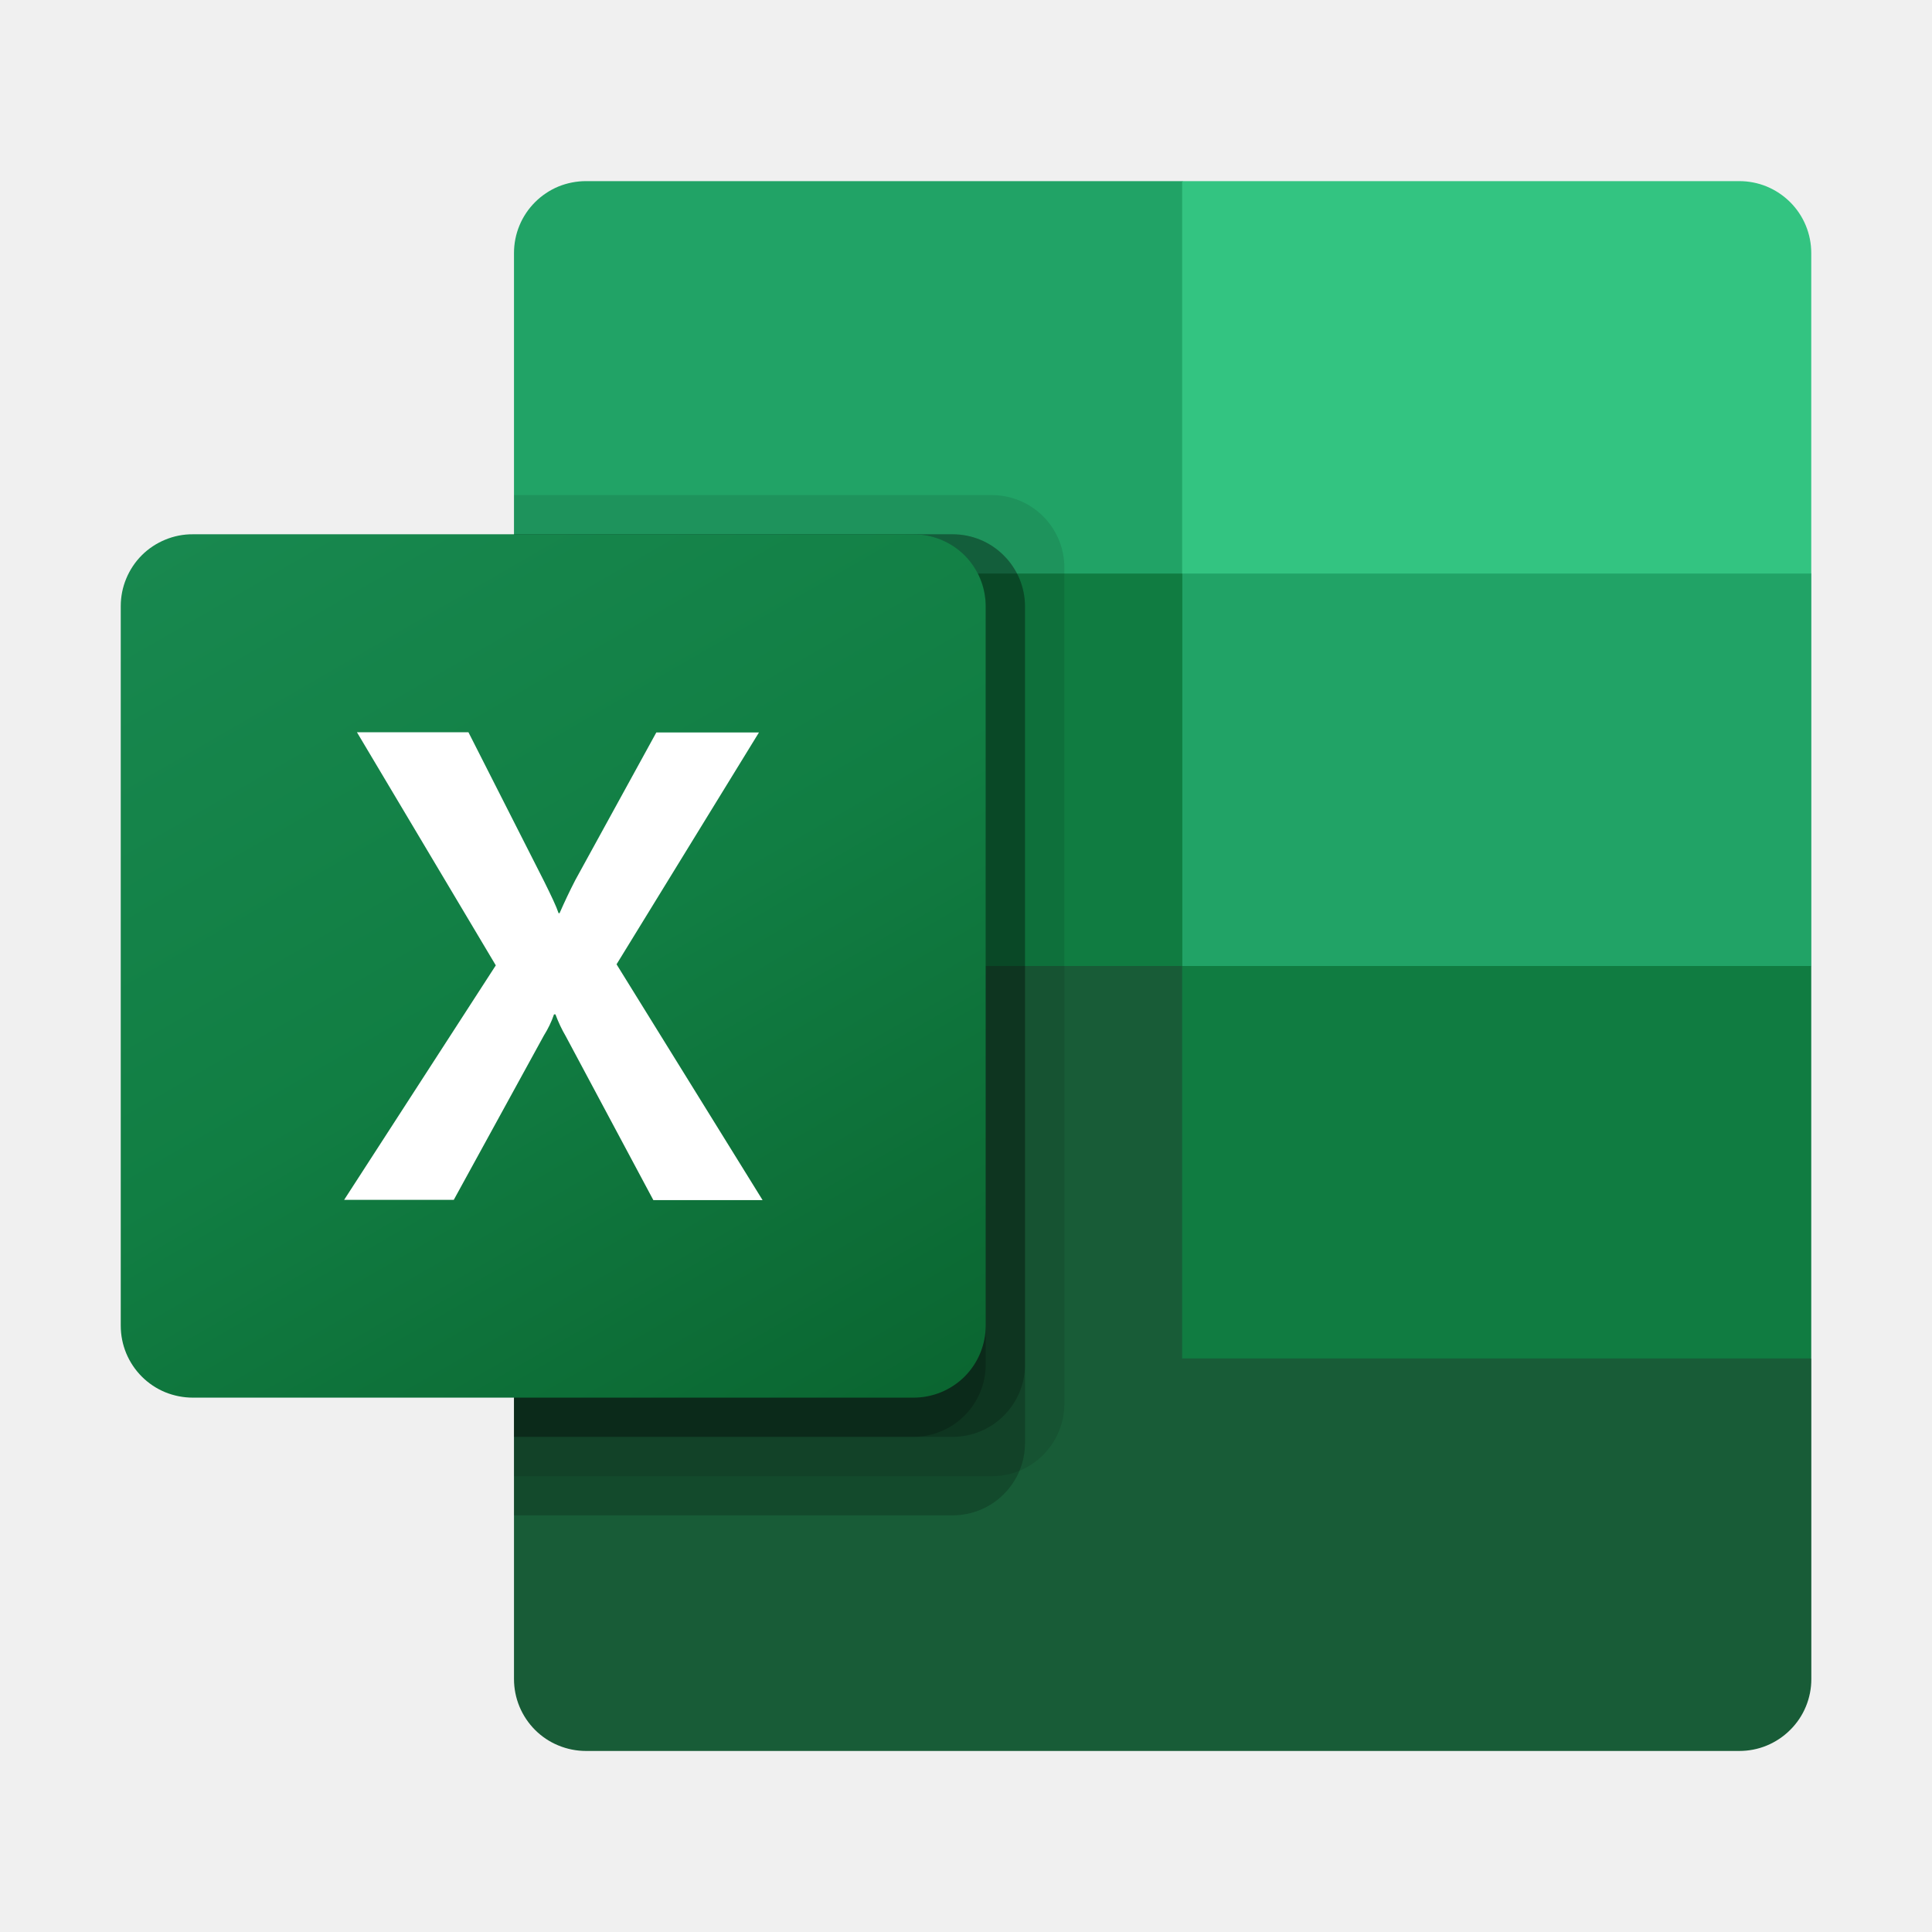
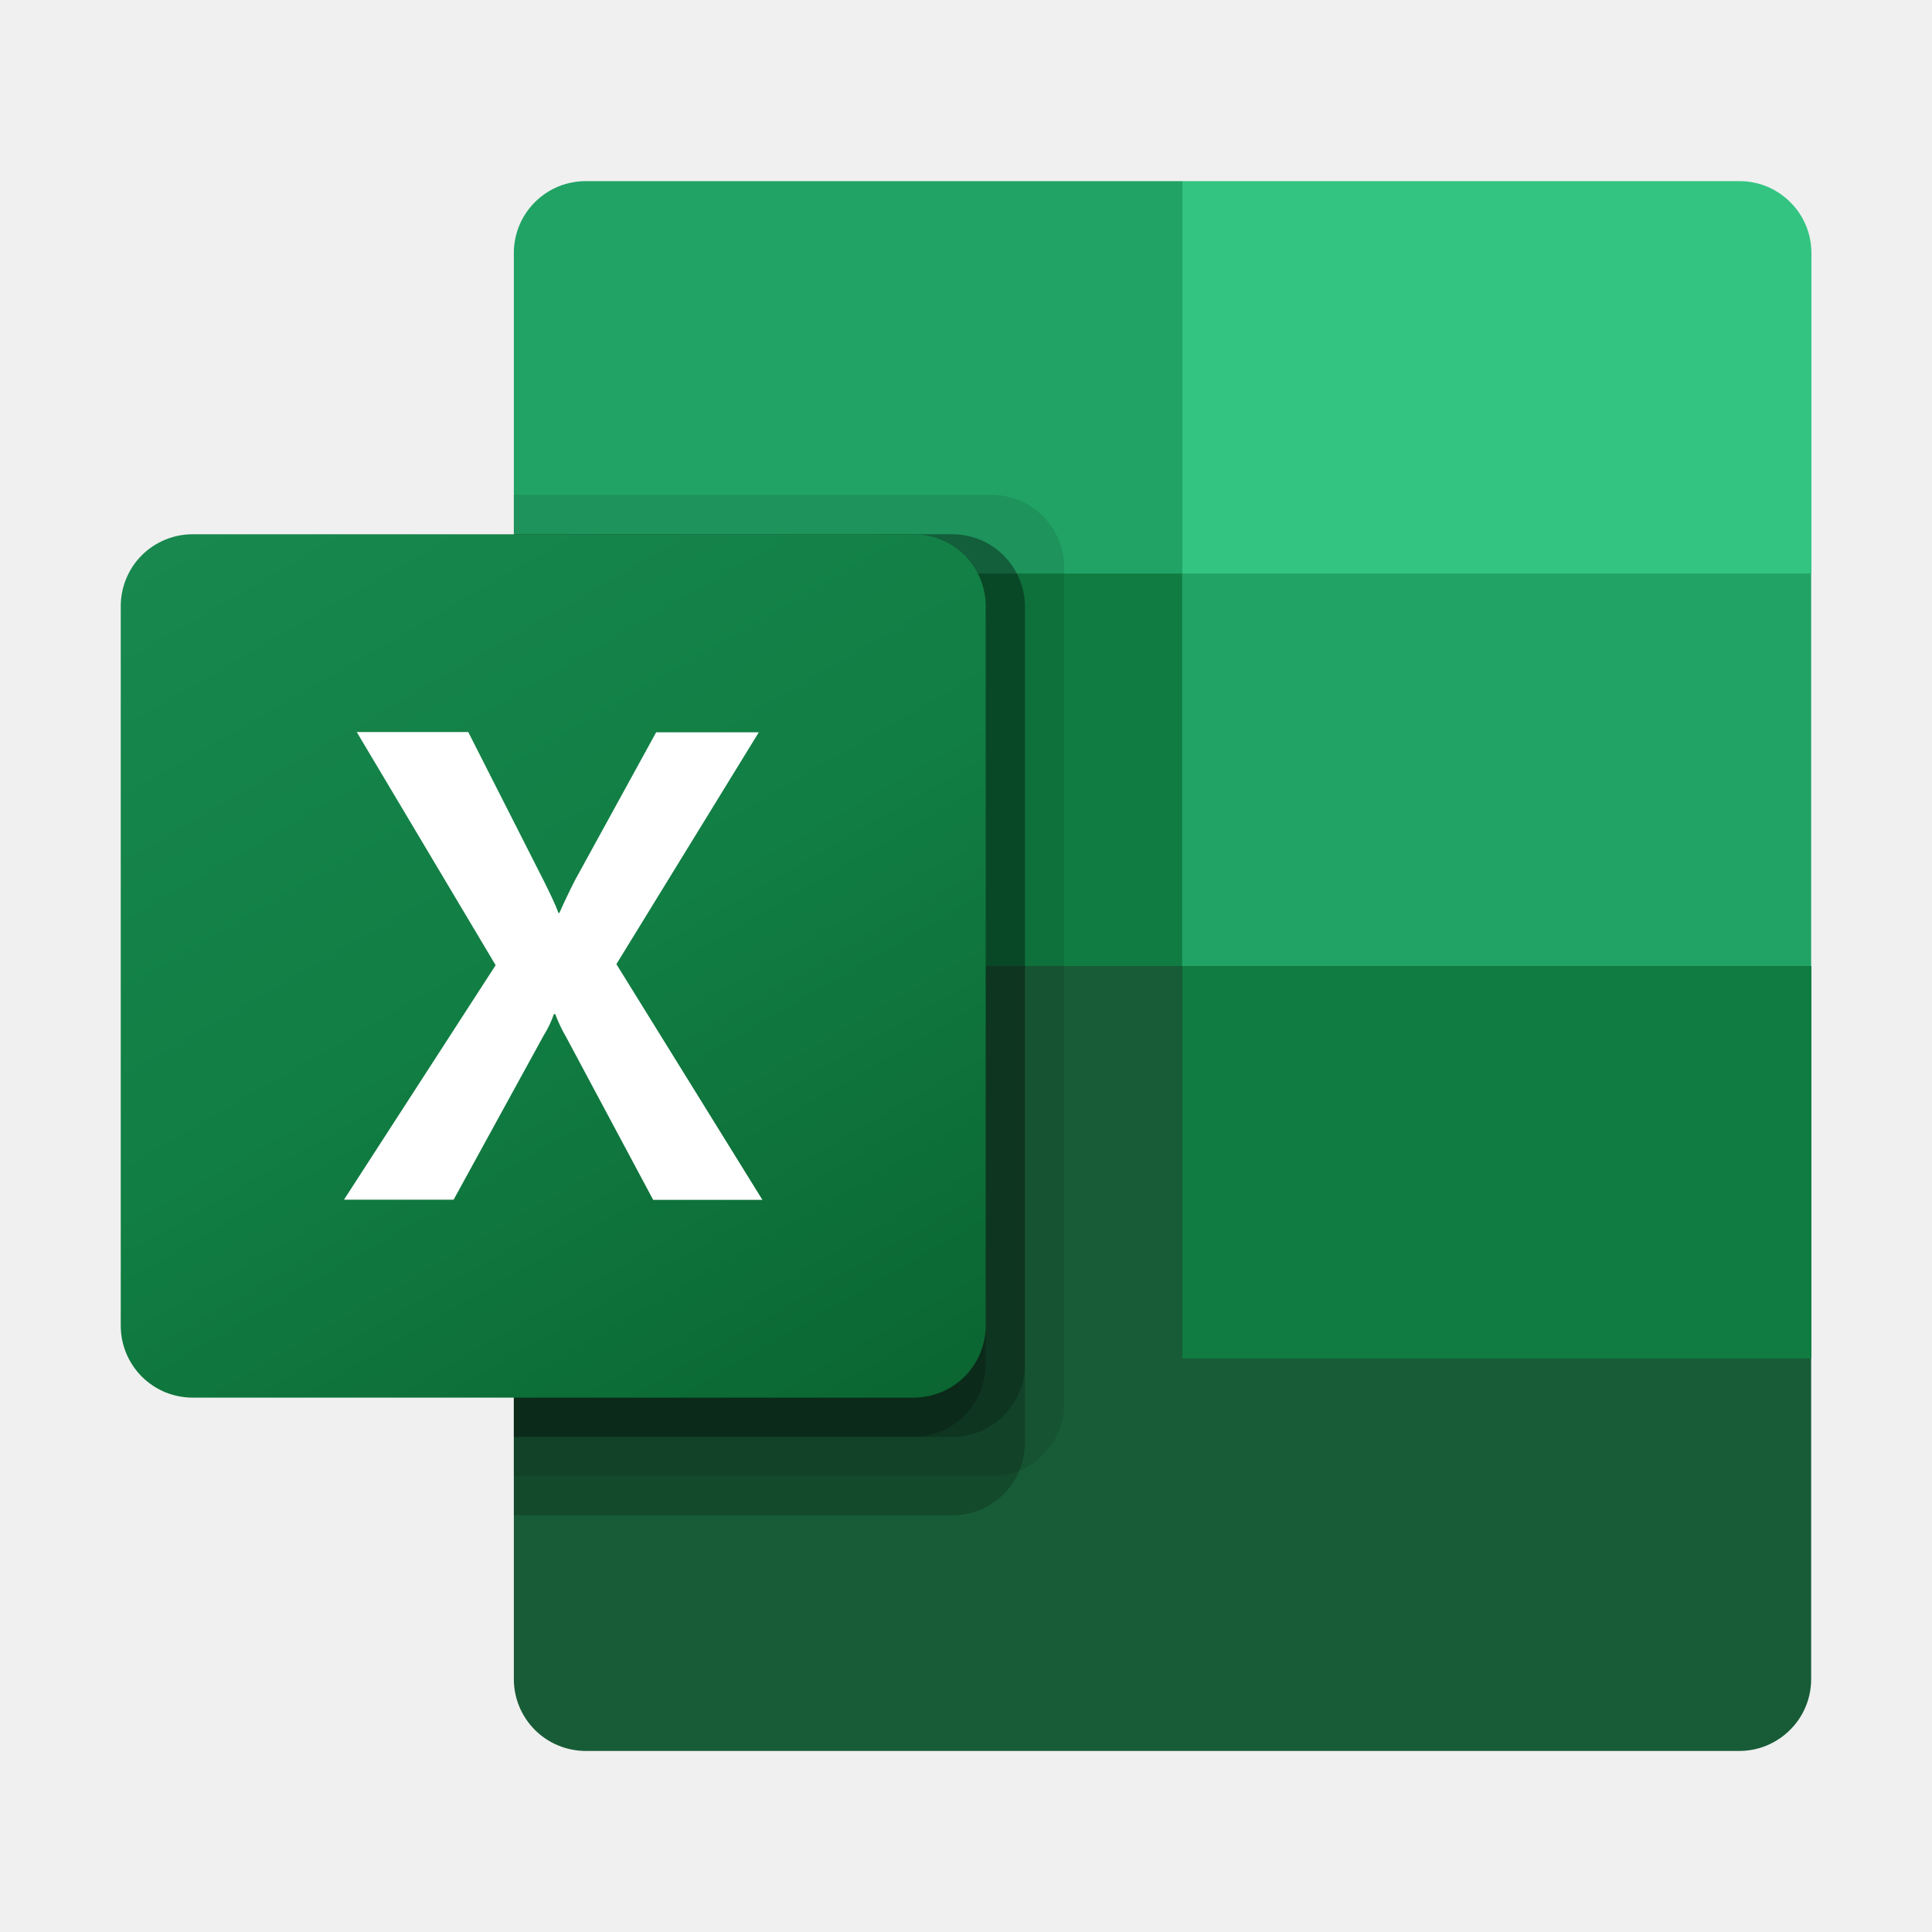
<svg xmlns="http://www.w3.org/2000/svg" width="24" height="24" viewBox="0 0 24 24" fill="none">
-   <path d="M14.687 11.513L6.385 10.051V20.858C6.385 20.975 6.408 21.091 6.453 21.2C6.498 21.308 6.564 21.407 6.647 21.49C6.73 21.573 6.829 21.639 6.937 21.683C7.046 21.728 7.162 21.751 7.28 21.751H21.605C21.722 21.751 21.839 21.729 21.947 21.684C22.056 21.639 22.155 21.573 22.238 21.49C22.322 21.407 22.388 21.309 22.433 21.2C22.478 21.092 22.501 20.975 22.501 20.858V16.876L14.687 11.513Z" fill="#185C37" />
-   <path d="M14.687 2.25H7.28C7.162 2.25 7.046 2.273 6.937 2.317C6.829 2.362 6.73 2.428 6.647 2.511C6.564 2.594 6.498 2.692 6.453 2.801C6.408 2.909 6.385 3.026 6.385 3.143V7.125L14.687 12L19.082 13.463L22.501 12V7.125L14.687 2.25Z" fill="#21A366" />
-   <path d="M6.385 7.125H14.687V12H6.385V7.125Z" fill="#107C41" />
-   <path opacity="0.1" d="M12.326 6.15H6.385V18.338H12.326C12.563 18.337 12.79 18.242 12.957 18.075C13.125 17.908 13.22 17.681 13.222 17.445V7.044C13.22 6.807 13.125 6.58 12.957 6.413C12.79 6.246 12.563 6.152 12.326 6.15Z" fill="black" />
-   <path opacity="0.2" d="M11.838 6.637H6.385V18.824H11.838C12.075 18.823 12.302 18.729 12.469 18.561C12.637 18.394 12.732 18.168 12.733 17.931V7.53C12.732 7.293 12.637 7.067 12.469 6.9C12.302 6.732 12.075 6.638 11.838 6.637Z" fill="black" />
-   <path opacity="0.2" d="M11.838 6.637H6.385V17.849H11.838C12.075 17.848 12.302 17.754 12.469 17.586C12.637 17.419 12.732 17.193 12.733 16.956V7.53C12.732 7.293 12.637 7.067 12.469 6.9C12.302 6.732 12.075 6.638 11.838 6.637Z" fill="black" />
-   <path opacity="0.2" d="M11.35 6.637H6.385V17.849H11.35C11.586 17.848 11.813 17.754 11.981 17.586C12.149 17.419 12.243 17.193 12.245 16.956V7.53C12.243 7.293 12.149 7.067 11.981 6.9C11.813 6.732 11.586 6.638 11.35 6.637Z" fill="black" />
-   <path d="M2.396 6.637H11.349C11.586 6.637 11.814 6.731 11.982 6.898C12.15 7.065 12.244 7.293 12.245 7.53V16.468C12.244 16.706 12.15 16.933 11.982 17.101C11.814 17.268 11.586 17.362 11.349 17.362H2.396C2.278 17.362 2.162 17.339 2.053 17.295C1.944 17.25 1.845 17.184 1.762 17.101C1.679 17.018 1.613 16.919 1.568 16.811C1.523 16.702 1.5 16.586 1.5 16.468V7.53C1.5 7.412 1.523 7.296 1.568 7.188C1.613 7.079 1.679 6.98 1.762 6.897C1.845 6.814 1.944 6.749 2.053 6.704C2.162 6.659 2.278 6.636 2.396 6.637Z" fill="url(#paint0_linear_882_5448)" />
-   <path d="M4.275 14.905L6.159 11.992L4.434 9.096H5.819L6.76 10.95C6.847 11.126 6.91 11.257 6.939 11.344H6.951C7.013 11.203 7.078 11.066 7.146 10.934L8.153 9.099H9.428L7.659 11.979L9.473 14.908H8.116L7.029 12.874C6.978 12.787 6.935 12.695 6.9 12.601H6.882C6.851 12.693 6.808 12.781 6.756 12.864L5.637 14.905H4.275Z" fill="white" />
-   <path d="M21.604 2.25H14.685V7.125H22.5V3.143C22.5 3.026 22.477 2.909 22.432 2.801C22.387 2.692 22.321 2.594 22.238 2.511C22.154 2.428 22.056 2.362 21.947 2.317C21.838 2.272 21.722 2.25 21.604 2.25Z" fill="#33C481" />
-   <path d="M14.685 12H22.5V16.875H14.685V12Z" fill="#107C41" />
+   <path d="M14.685 11.513L6.383 10.051V20.858C6.383 20.975 6.406 21.091 6.451 21.2C6.496 21.308 6.562 21.407 6.645 21.49C6.728 21.573 6.827 21.639 6.935 21.683C7.044 21.728 7.16 21.751 7.278 21.751H21.603C21.72 21.751 21.837 21.729 21.945 21.684C22.054 21.639 22.153 21.573 22.236 21.49C22.32 21.407 22.386 21.309 22.431 21.2C22.476 21.092 22.499 20.975 22.499 20.858V16.876L14.685 11.513Z" fill="#185C37" />
+   <path d="M14.685 2.25H7.278C7.16 2.25 7.044 2.273 6.935 2.317C6.827 2.362 6.728 2.428 6.645 2.511C6.562 2.594 6.496 2.692 6.451 2.801C6.406 2.909 6.383 3.026 6.383 3.143V7.125L14.685 12L19.08 13.463L22.499 12V7.125L14.685 2.25Z" fill="#21A366" />
+   <path d="M6.383 7.125H14.685V12H6.383V7.125Z" fill="#107C41" />
+   <path opacity="0.1" d="M12.324 6.148H6.383V18.336H12.324C12.561 18.335 12.788 18.24 12.955 18.073C13.123 17.906 13.218 17.679 13.22 17.443V7.042C13.218 6.805 13.123 6.578 12.955 6.411C12.788 6.244 12.561 6.15 12.324 6.148Z" fill="black" />
+   <path opacity="0.2" d="M11.836 6.637H6.383V18.824H11.836C12.073 18.823 12.3 18.729 12.467 18.561C12.635 18.394 12.73 18.168 12.732 17.931V7.53C12.73 7.293 12.635 7.067 12.467 6.9C12.3 6.732 12.073 6.638 11.836 6.637Z" fill="black" />
+   <path opacity="0.2" d="M11.836 6.637H6.383V17.849H11.836C12.073 17.848 12.3 17.754 12.467 17.586C12.635 17.419 12.73 17.193 12.732 16.956V7.53C12.73 7.293 12.635 7.067 12.467 6.9C12.3 6.732 12.073 6.638 11.836 6.637Z" fill="black" />
+   <path opacity="0.2" d="M11.348 6.637H6.383V17.849H11.348C11.585 17.848 11.811 17.754 11.979 17.586C12.147 17.419 12.242 17.193 12.243 16.956V7.53C12.242 7.293 12.147 7.067 11.979 6.9C11.811 6.732 11.585 6.638 11.348 6.637Z" fill="black" />
+   <path d="M2.396 6.637H11.349C11.586 6.637 11.814 6.731 11.982 6.898C12.15 7.065 12.244 7.293 12.245 7.53V16.468C12.244 16.706 12.15 16.933 11.982 17.101C11.814 17.268 11.586 17.362 11.349 17.362H2.396C2.278 17.362 2.162 17.339 2.053 17.295C1.944 17.25 1.845 17.184 1.762 17.101C1.679 17.018 1.613 16.919 1.568 16.811C1.523 16.702 1.5 16.586 1.5 16.468V7.53C1.5 7.412 1.523 7.296 1.568 7.188C1.613 7.079 1.679 6.98 1.762 6.897C1.845 6.814 1.944 6.749 2.053 6.704C2.162 6.659 2.278 6.636 2.396 6.637Z" fill="url(#paint0_linear_1115_6799)" />
+   <path d="M4.273 14.903L6.157 11.99L4.432 9.094H5.817L6.758 10.948C6.845 11.124 6.908 11.255 6.937 11.341H6.949C7.011 11.201 7.076 11.065 7.144 10.932L8.151 9.097H9.426L7.657 11.977L9.471 14.905H8.114L7.027 12.872C6.976 12.785 6.933 12.693 6.898 12.598H6.88C6.849 12.691 6.806 12.779 6.754 12.862L5.635 14.903H4.273Z" fill="white" />
+   <path d="M21.606 2.25H14.688V7.125H22.502V3.143C22.502 3.026 22.479 2.909 22.434 2.801C22.389 2.692 22.323 2.594 22.239 2.511C22.156 2.428 22.058 2.362 21.949 2.317C21.84 2.272 21.724 2.25 21.606 2.25Z" fill="#33C481" />
+   <path d="M14.688 12H22.502V16.875H14.688V12Z" fill="#107C41" />
  <defs>
-     <linearGradient id="paint0_linear_882_5448" x1="3.37" y1="5.935" x2="10.374" y2="18.064" gradientUnits="userSpaceOnUse">
+     <linearGradient id="paint0_linear_1115_6799" x1="3.37" y1="5.935" x2="10.374" y2="18.064" gradientUnits="userSpaceOnUse">
      <stop stop-color="#18884F" />
      <stop offset="0.5" stop-color="#117E43" />
      <stop offset="1" stop-color="#0B6631" />
    </linearGradient>
  </defs>
</svg>
